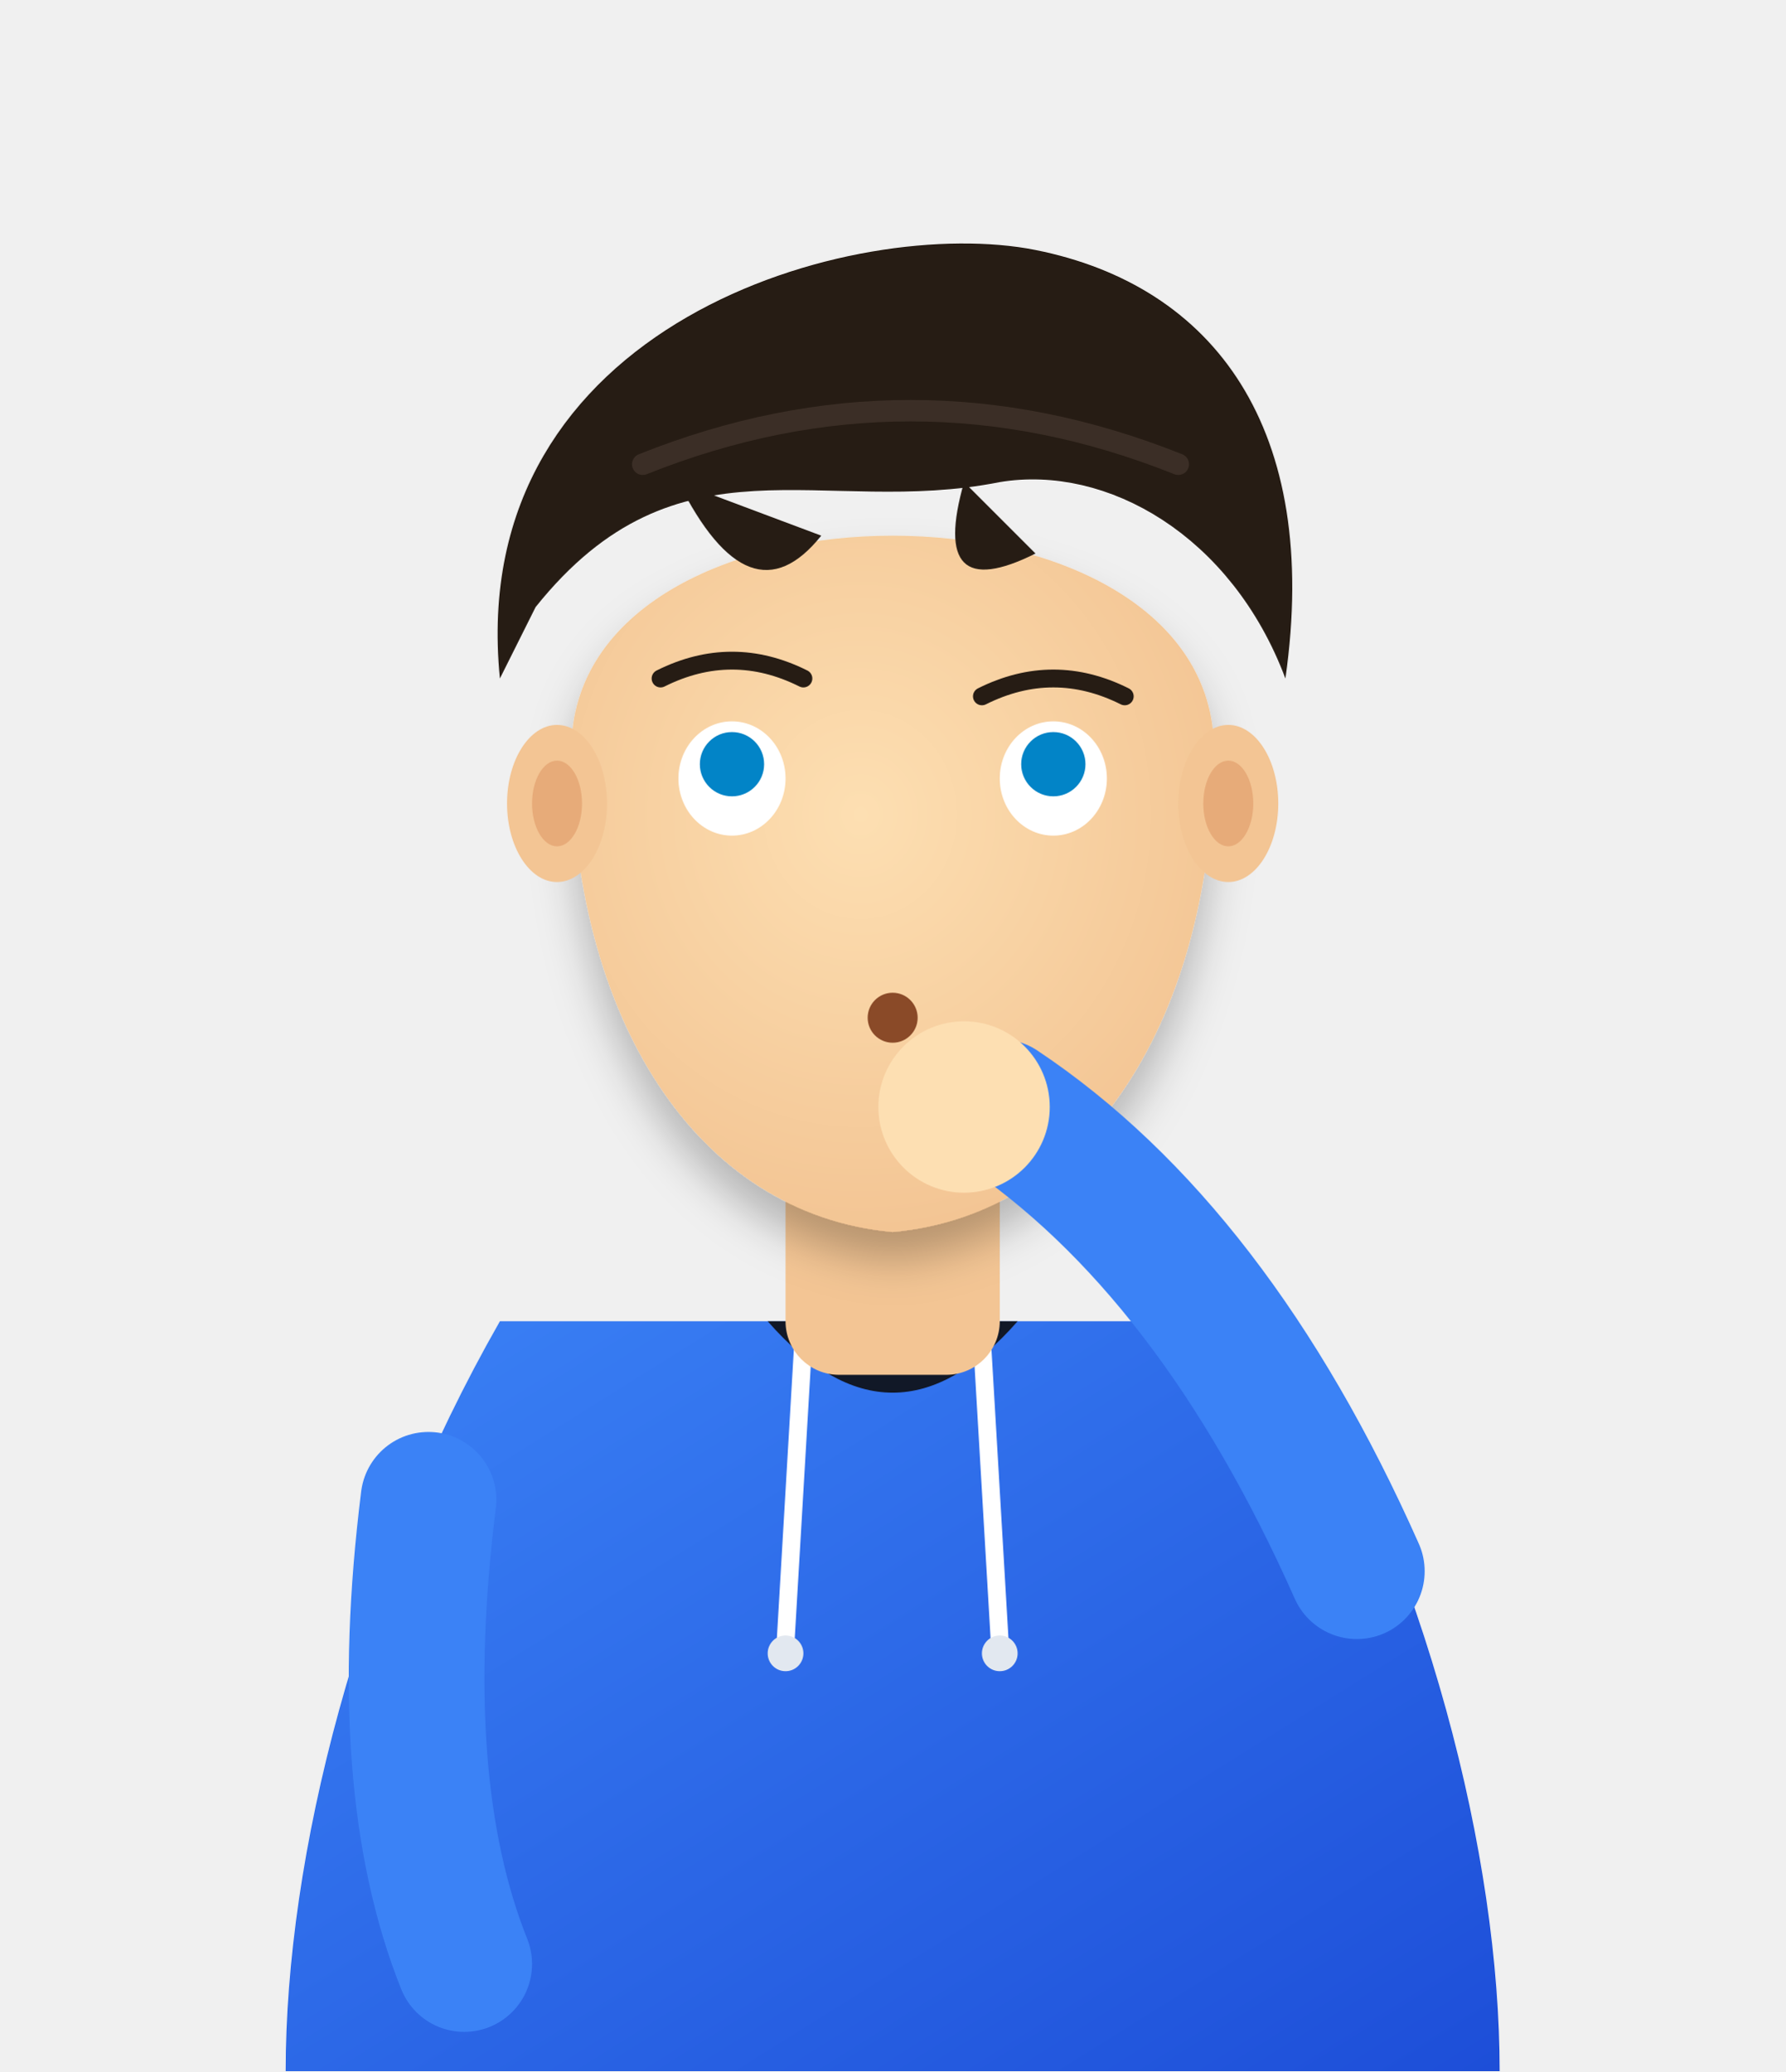
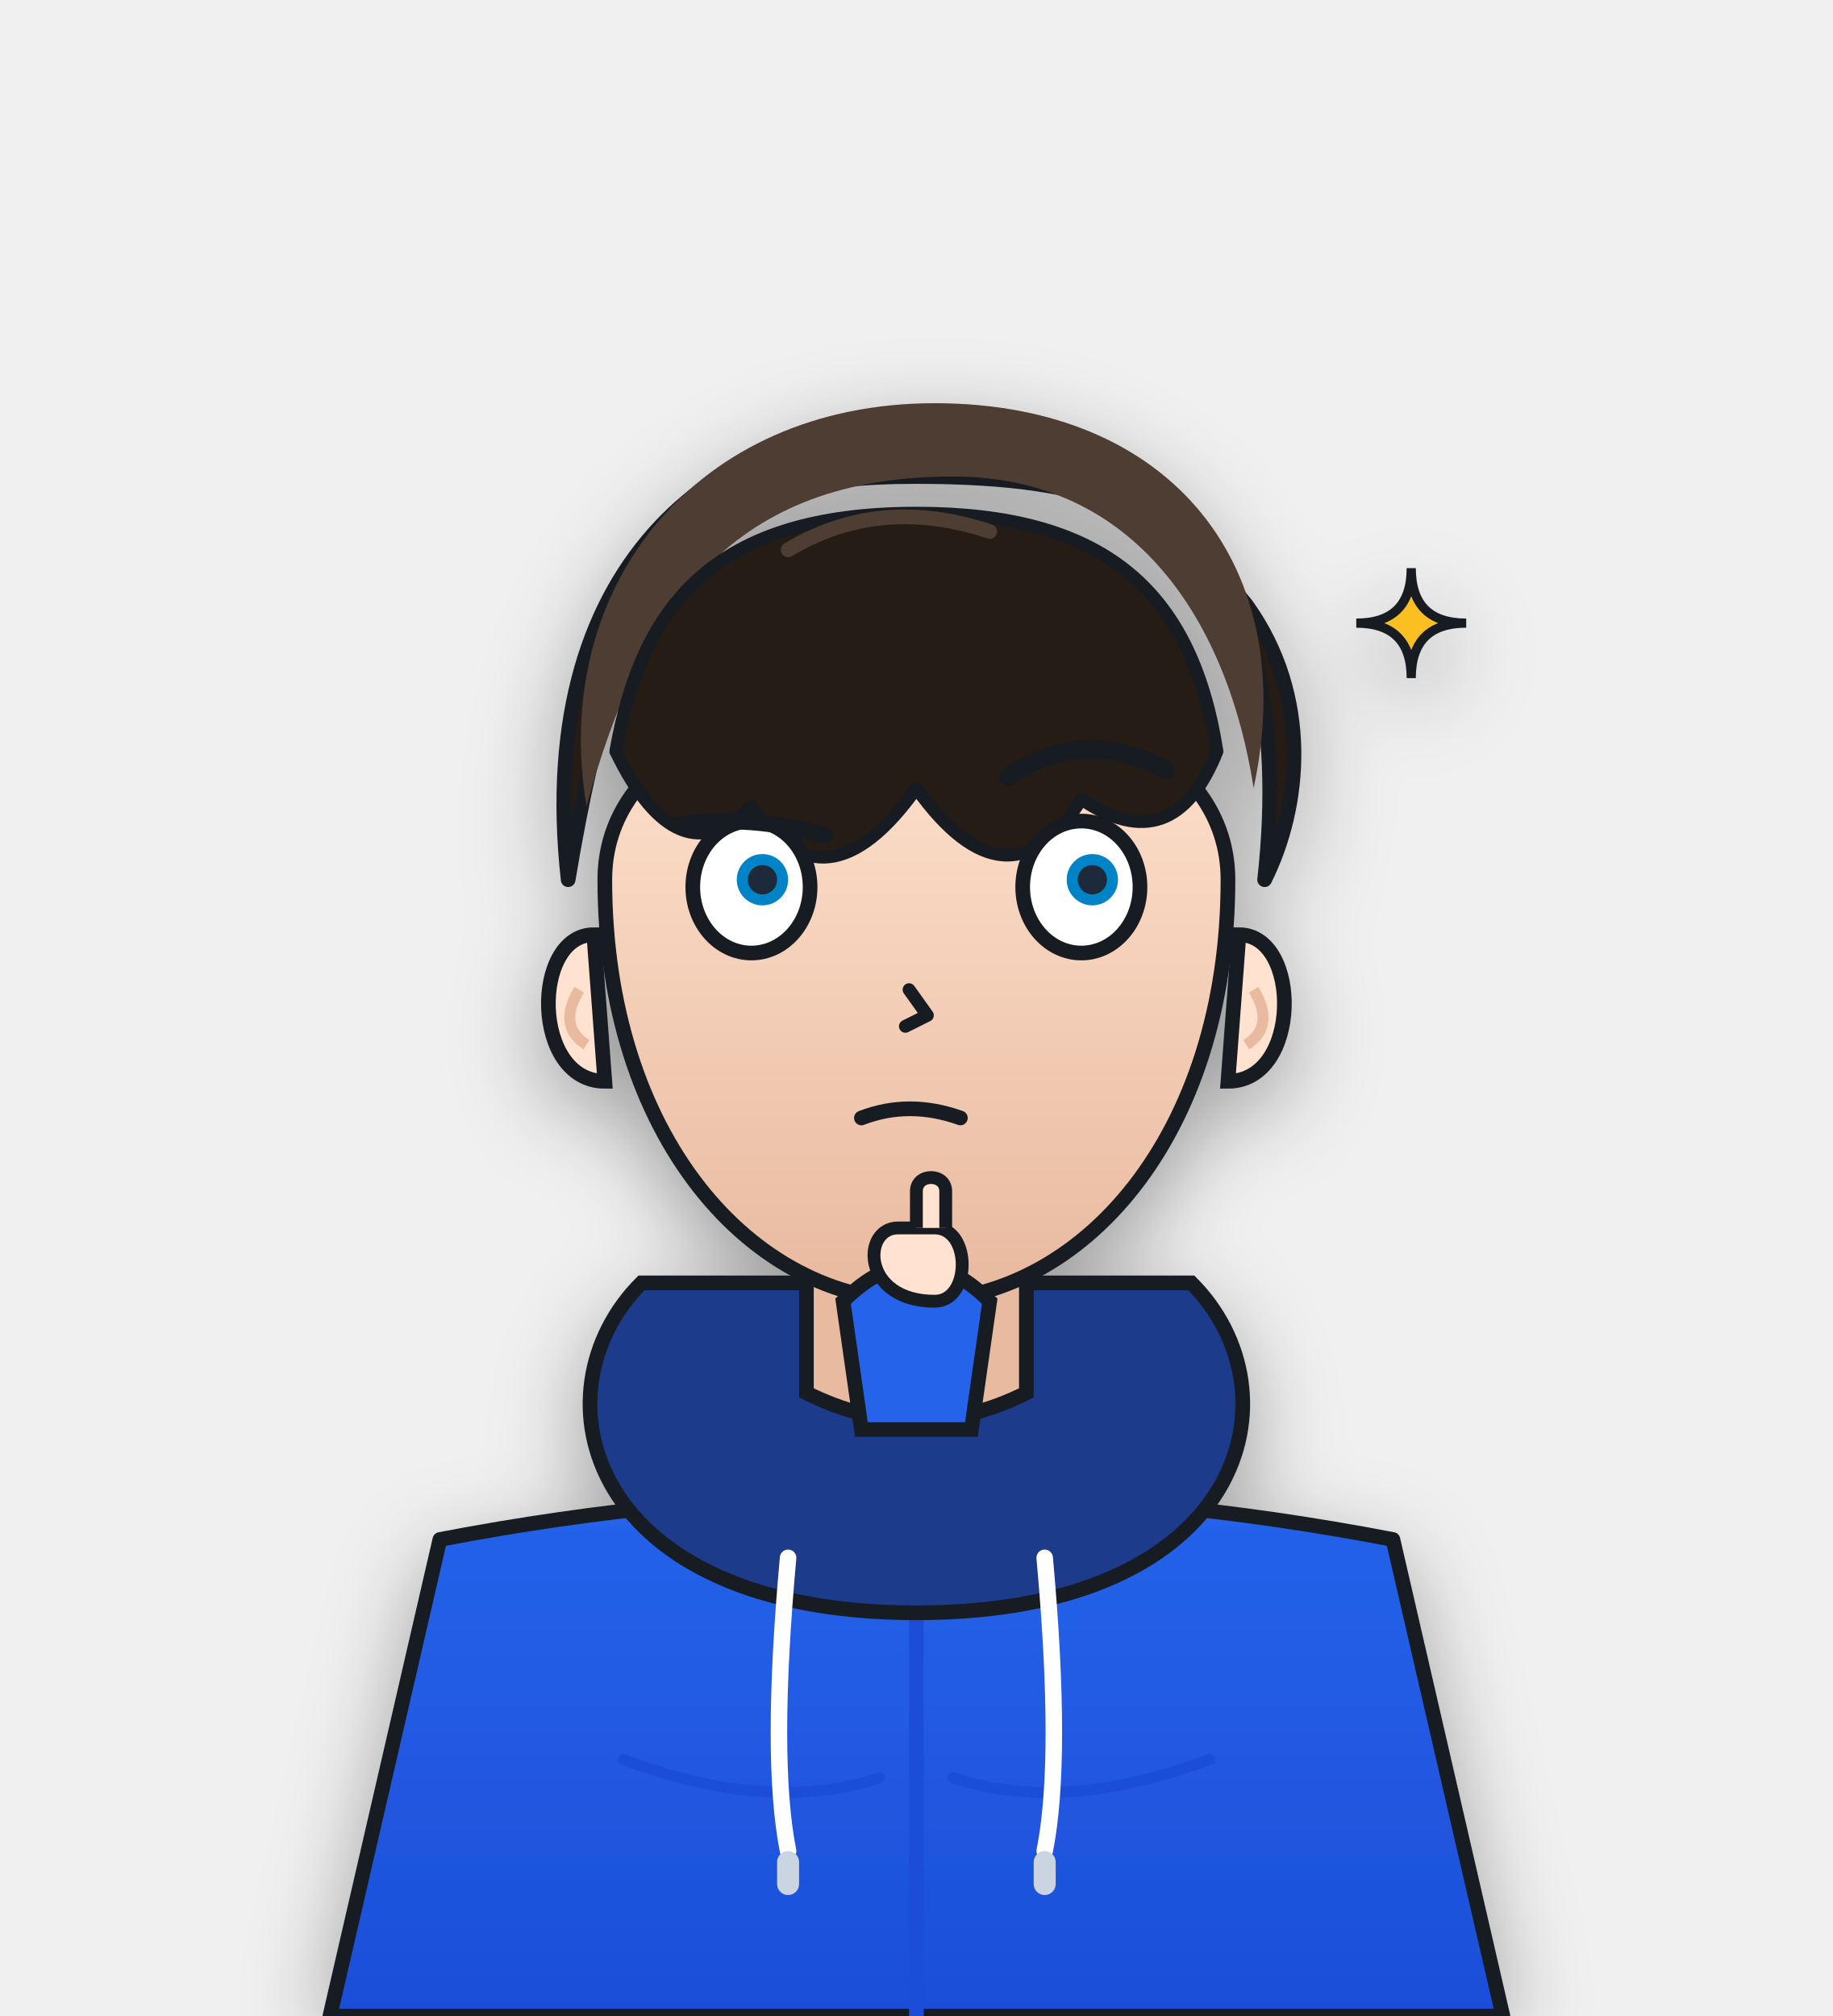
- <svg xmlns="http://www.w3.org/2000/svg" viewBox="0 0 500 580" width="100%" height="100%">
+ <svg xmlns="http://www.w3.org/2000/svg" viewBox="0 0 500 550" width="100%" height="100%">
  <defs>
-     <radialGradient id="skinGrad" cx="45%" cy="40%" r="60%">
-       <stop offset="0%" stop-color="#FDDFB2" />
-       <stop offset="100%" stop-color="#F3C594" />
-     </radialGradient>
-     <linearGradient id="hoodieGrad" x1="0%" y1="0%" x2="100%" y2="100%">
-       <stop offset="0%" stop-color="#3B82F6" />
+     <filter id="softShadow" x="-10%" y="-10%" width="120%" height="120%">
+       <feDropShadow dx="0" dy="8" stdDeviation="12" flood-color="#000" flood-opacity="0.35" />
+     </filter>
+     <linearGradient id="skinGrad" x1="0" y1="0" x2="0" y2="1">
+       <stop offset="0%" stop-color="#FFE2CF" />
+       <stop offset="100%" stop-color="#E8BA9F" />
+     </linearGradient>
+     <linearGradient id="hoodieGrad" x1="0" y1="0" x2="0" y2="1">
+       <stop offset="0%" stop-color="#2563EB" />
      <stop offset="100%" stop-color="#1D4ED8" />
    </linearGradient>
-     <filter id="softShadow" x="-20%" y="-20%" width="140%" height="140%">
-       <feDropShadow dx="0" dy="8" stdDeviation="6" flood-opacity="0.25" />
-     </filter>
  </defs>
-   <path d="M 140 370 C 100 440, 80 520, 80 580 L 420 580 C 420 520, 400 440, 360 370 Z" fill="url(#hoodieGrad)" />
-   <path d="M 215 370 Q 250 410 285 370 Z" fill="#111827" />
-   <line x1="225" y1="375" x2="220" y2="460" stroke="#FFFFFF" stroke-width="5" stroke-linecap="round" />
-   <line x1="275" y1="375" x2="280" y2="460" stroke="#FFFFFF" stroke-width="5" stroke-linecap="round" />
-   <circle cx="220" cy="463" r="5" fill="#E2E8F0" />
-   <circle cx="280" cy="463" r="5" fill="#E2E8F0" />
-   <rect x="220" y="300" width="60" height="85" rx="15" fill="#F3C594" />
-   <path d="M 160 210 C 160 130, 340 130, 340 210 C 340 285, 305 340, 250 345 C 195 340, 160 285, 160 210 Z" fill="url(#skinGrad)" filter="url(#softShadow)" />
-   <ellipse cx="156" cy="225" rx="14" ry="22" fill="#F3C594" />
-   <ellipse cx="344" cy="225" rx="14" ry="22" fill="#F3C594" />
-   <ellipse cx="156" cy="225" rx="7" ry="12" fill="#E7AB79" />
-   <ellipse cx="344" cy="225" rx="7" ry="12" fill="#E7AB79" />
-   <path d="M 120 420 Q 110 500 130 550" stroke="#3B82F6" stroke-width="38" stroke-linecap="round" fill="none" />
-   <path d="M 380 440 Q 340 350 280 310" stroke="#3B82F6" stroke-width="38" stroke-linecap="round" fill="none" />
-   <circle cx="270" cy="310" r="24" fill="#FDDFB2" />
-   <ellipse cx="205" cy="218" rx="15" ry="16" fill="#FFFFFF" />
-   <ellipse cx="295" cy="218" rx="15" ry="16" fill="#FFFFFF" />
-   <circle cx="205" cy="214" r="9" fill="#0284C7" />
-   <circle cx="295" cy="214" r="9" fill="#0284C7" />
-   <path d="M 185 190 Q 205 180 225 190" stroke="#261C14" stroke-width="5" stroke-linecap="round" fill="none" />
-   <path d="M 275 195 Q 295 185 315 195" stroke="#261C14" stroke-width="5" stroke-linecap="round" fill="none" />
-   <circle cx="250" cy="285" r="7" fill="#8A4A28" />
-   <path d="M 140 190 C 130 90, 240 60, 290 70 C 340 80, 370 120, 360 190 C 345 150, 310 130, 280 135 C 230 145, 190 120, 150 170 Z" fill="#261C14" />
-   <path d="M 180 130 C 230 110, 280 110, 330 130" stroke="#4A3B32" stroke-width="6" stroke-linecap="round" fill="none" opacity="0.6" />
-   <path d="M 190 135 Q 210 175 230 150" fill="#261C14" />
-   <path d="M 270 135 Q 260 170 290 155" fill="#261C14" />
+   <g filter="url(#softShadow)">
+     <path d="M 120 420 Q 250 395 380 420 L 410 550 L 90 550 Z" fill="url(#hoodieGrad)" stroke="#181B20" stroke-width="4" stroke-linejoin="round" />
+     <path d="M 250 435 L 250 550" stroke="#1D4ED8" stroke-width="4" stroke-linecap="round" />
+     <path d="M 170 480 Q 210 495 240 485" stroke="#1D4ED8" stroke-width="3" stroke-linecap="round" fill="none" />
+     <path d="M 330 480 Q 290 495 260 485" stroke="#1D4ED8" stroke-width="3" stroke-linecap="round" fill="none" />
+     <path d="M 175 350 C 145 380 160 440 250 440 C 340 440 355 380 325 350 Z" fill="#1E3A8A" stroke="#181B20" stroke-width="4" />
+     <path d="M 215 425 Q 210 480 215 505" stroke="#FFFFFF" stroke-width="4.5" stroke-linecap="round" fill="none" />
+     <rect x="212" y="505" width="6" height="12" rx="3" fill="#CBD5E1" />
+     <path d="M 285 425 Q 290 480 285 505" stroke="#FFFFFF" stroke-width="4.5" stroke-linecap="round" fill="none" />
+     <rect x="282" y="505" width="6" height="12" rx="3" fill="#CBD5E1" />
+     <path d="M 220 330 L 220 380 Q 250 395 280 380 L 280 330 Z" fill="#E8BA9F" stroke="#181B20" stroke-width="4" />
+     <path d="M 162 255 C 145 255 145 295 165 295 Z" fill="#FFE2CF" stroke="#181B20" stroke-width="4" />
+     <path d="M 158 270 Q 152 280 160 285" stroke="#E8BA9F" stroke-width="3" fill="none" />
+     <path d="M 338 255 C 355 255 355 295 335 295 Z" fill="#FFE2CF" stroke="#181B20" stroke-width="4" />
+     <path d="M 342 270 Q 348 280 340 285" stroke="#E8BA9F" stroke-width="3" fill="none" />
+     <path d="M 165 240 C 165 170 335 170 335 240 C 335 310 295 355 250 355 C 205 355 165 310 165 240 Z" fill="url(#skinGrad)" stroke="#181B20" stroke-width="4" stroke-linejoin="round" />
+     <path d="M 248 270 L 253 277 L 247 280" stroke="#181B20" stroke-width="3.5" stroke-linecap="round" stroke-linejoin="round" fill="none" />
+     <path d="M 155 240 C 145 150 200 115 250 115 C 310 115 355 150 345 240 C 355 220 358 190 340 165 C 320 140 300 130 250 130 C 190 130 170 150 155 240 Z" fill="#271E18" stroke="#181B20" stroke-width="4" stroke-linejoin="round" />
+     <path d="M 160 220 C 150 160 190 110 255 110 C 320 110 355 155 342 215 C 335 170 310 130 260 130 C 200 130 175 165 160 220 Z" fill="#4E3C32" />
+     <path d="M 168 205 Q 185 240 205 220 Q 225 250 250 215 Q 275 250 295 218 Q 320 235 332 205 C 325 160 300 140 250 140 C 195 140 175 165 168 205 Z" fill="#271E18" stroke="#181B20" stroke-width="3.5" stroke-linejoin="round" />
+     <path d="M 215 150 Q 240 135 270 145" stroke="#4E3C32" stroke-width="4" stroke-linecap="round" fill="none" />
+     <ellipse cx="205" cy="242" rx="16" ry="18" fill="#FFFFFF" stroke="#181B20" stroke-width="4" />
+     <circle cx="208" cy="240" r="7" fill="#0284C7" />
+     <circle cx="208" cy="240" r="4" fill="#1E293B" />
+     <ellipse cx="295" cy="242" rx="16" ry="18" fill="#FFFFFF" stroke="#181B20" stroke-width="4" />
+     <circle cx="298" cy="240" r="7" fill="#0284C7" />
+     <circle cx="298" cy="240" r="4" fill="#1E293B" />
+     <path d="M 185 225 Q 205 222 225 228" stroke="#181B20" stroke-width="4.5" stroke-linecap="round" fill="none" />
+     <path d="M 275 212 Q 295 198 318 210" stroke="#181B20" stroke-width="5" stroke-linecap="round" fill="none" />
+     <path d="M 235 305 Q 248 300 262 305" stroke="#181B20" stroke-width="4" stroke-linecap="round" fill="none" />
+     <g transform="translate(230, 320)">
+       <path d="M 0 35 Q 20 15 40 35 L 35 70 L 5 70 Z" fill="#2563EB" stroke="#181B20" stroke-width="4" />
+       <path d="M 15 15 C 5 15 5 35 25 35 C 35 35 35 15 25 15 Z" fill="#FFE2CF" stroke="#181B20" stroke-width="3.5" />
+       <path d="M 20 15 L 20 5 C 20 0 28 0 28 5 L 28 15" stroke="#181B20" stroke-width="3.5" fill="#FFE2CF" />
+     </g>
+     <path d="M 370 170 Q 385 170 385 155 Q 385 170 400 170 Q 385 170 385 185 Q 385 170 370 170 Z" fill="#FBBF24" stroke="#181B20" stroke-width="2.5" />
+   </g>
</svg>
